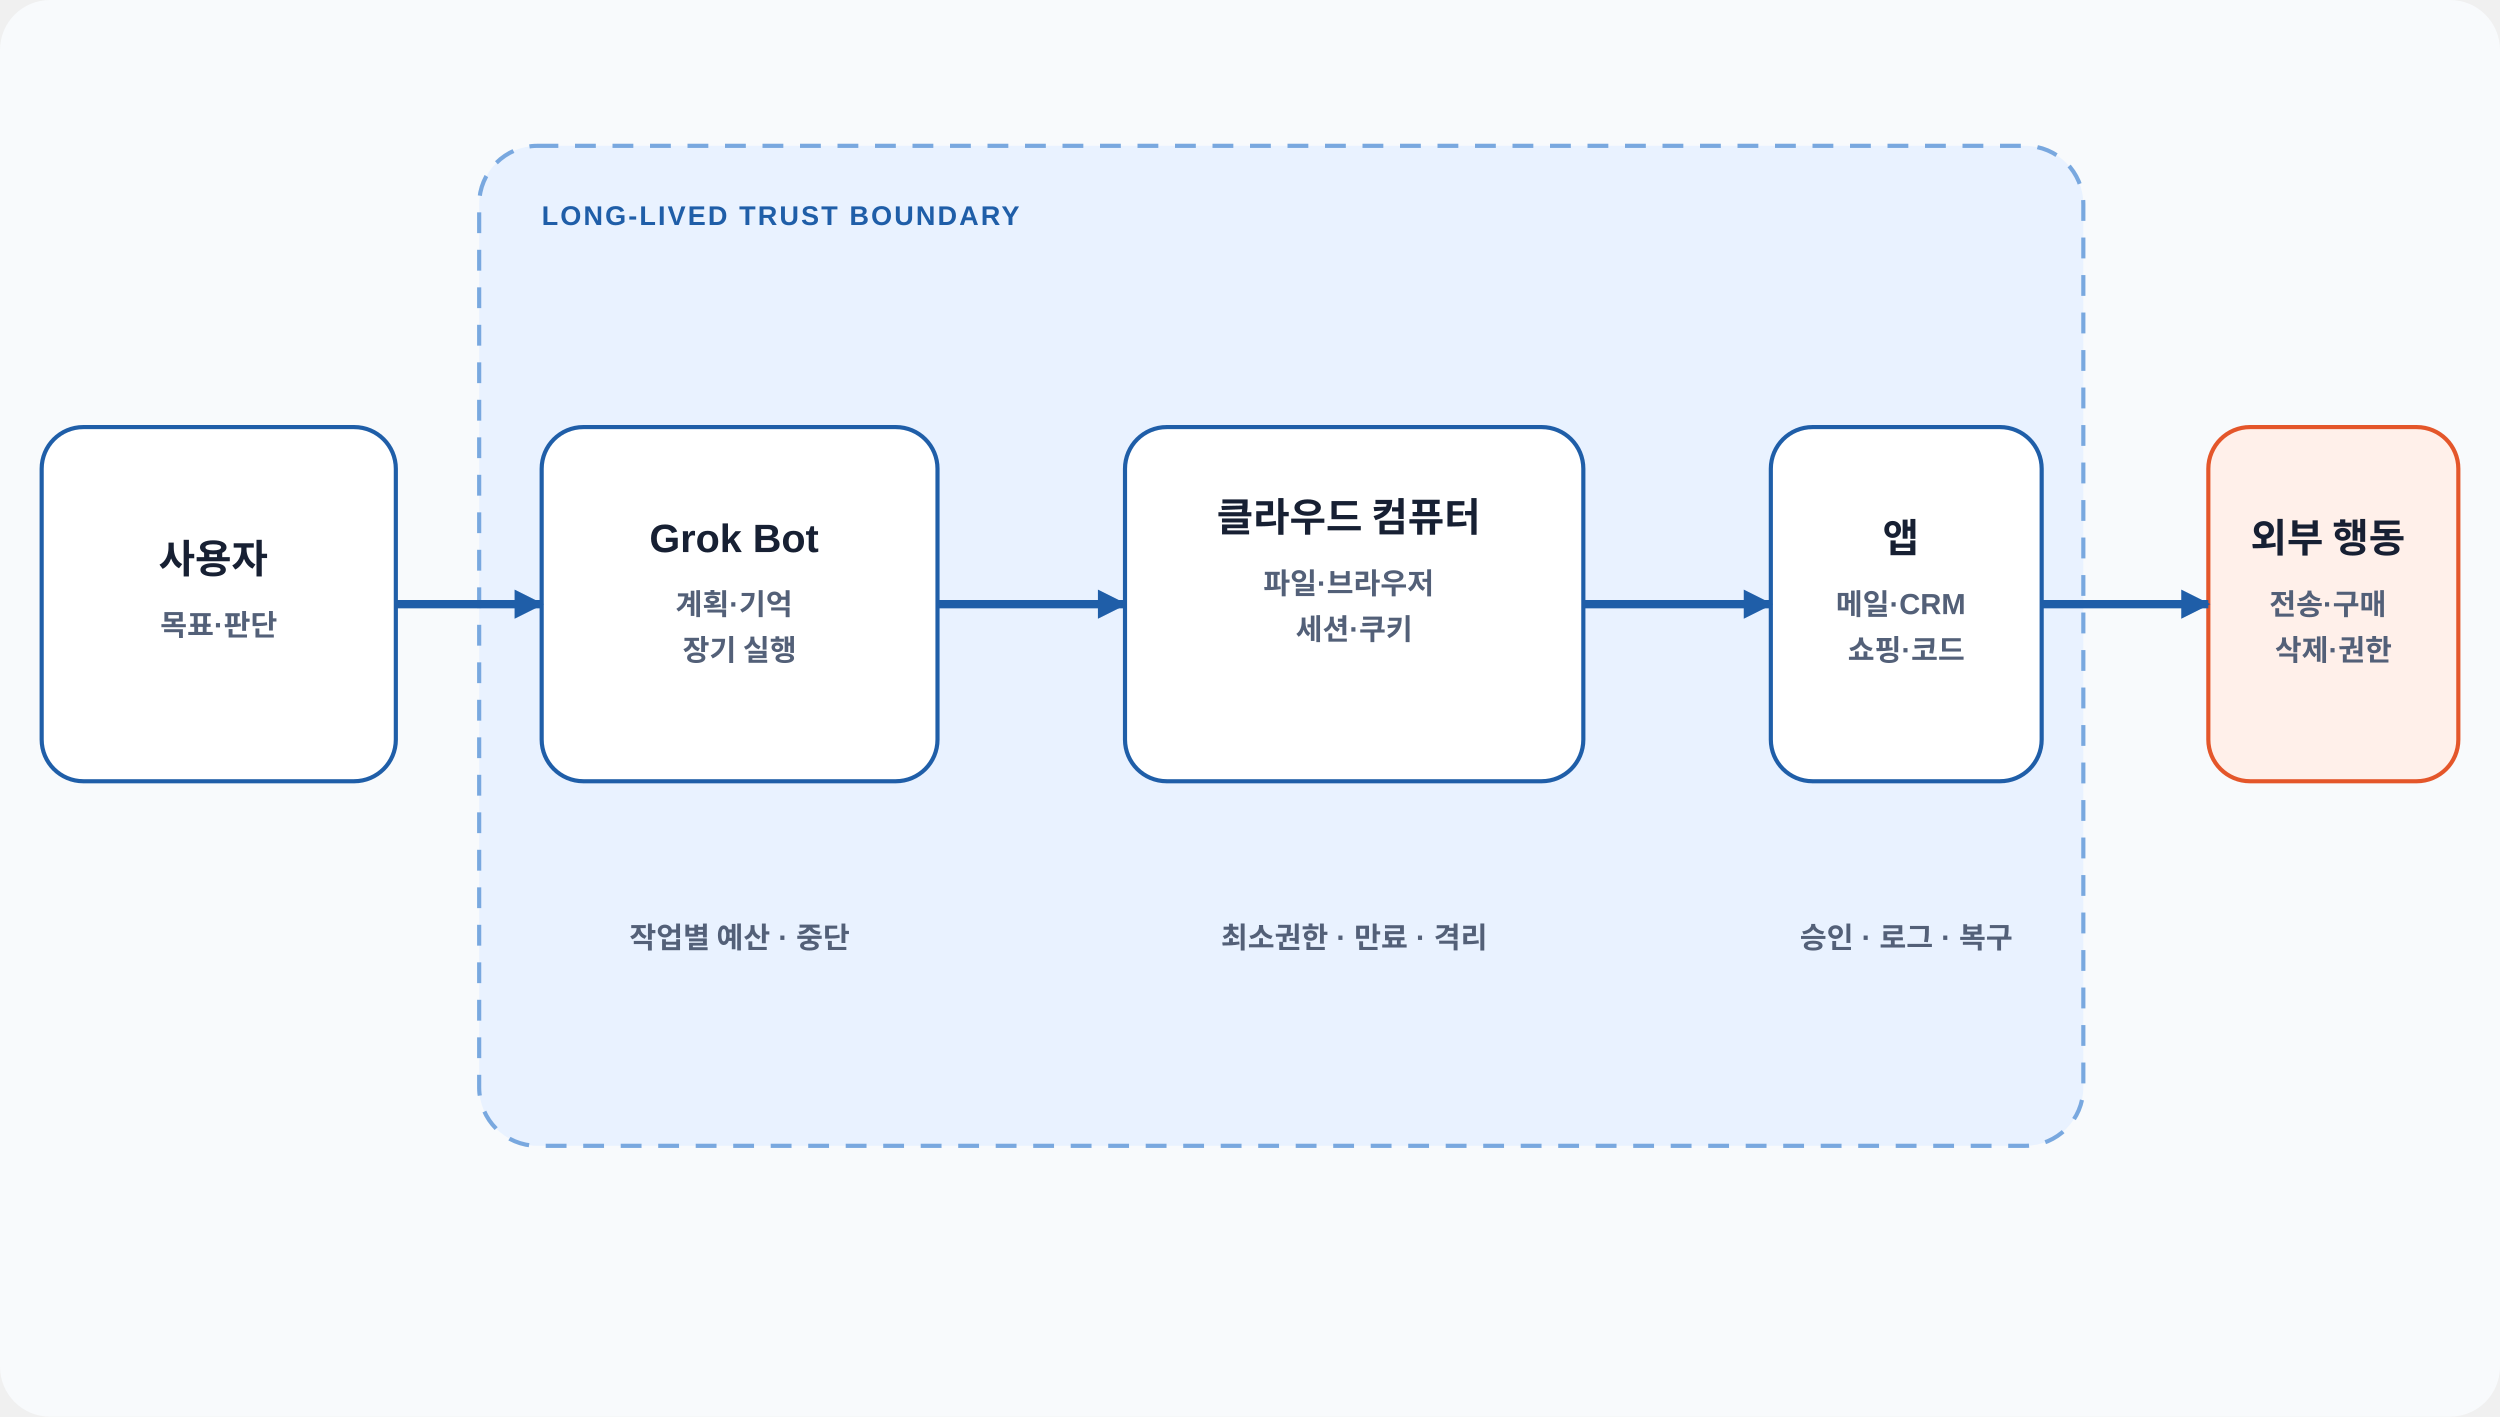
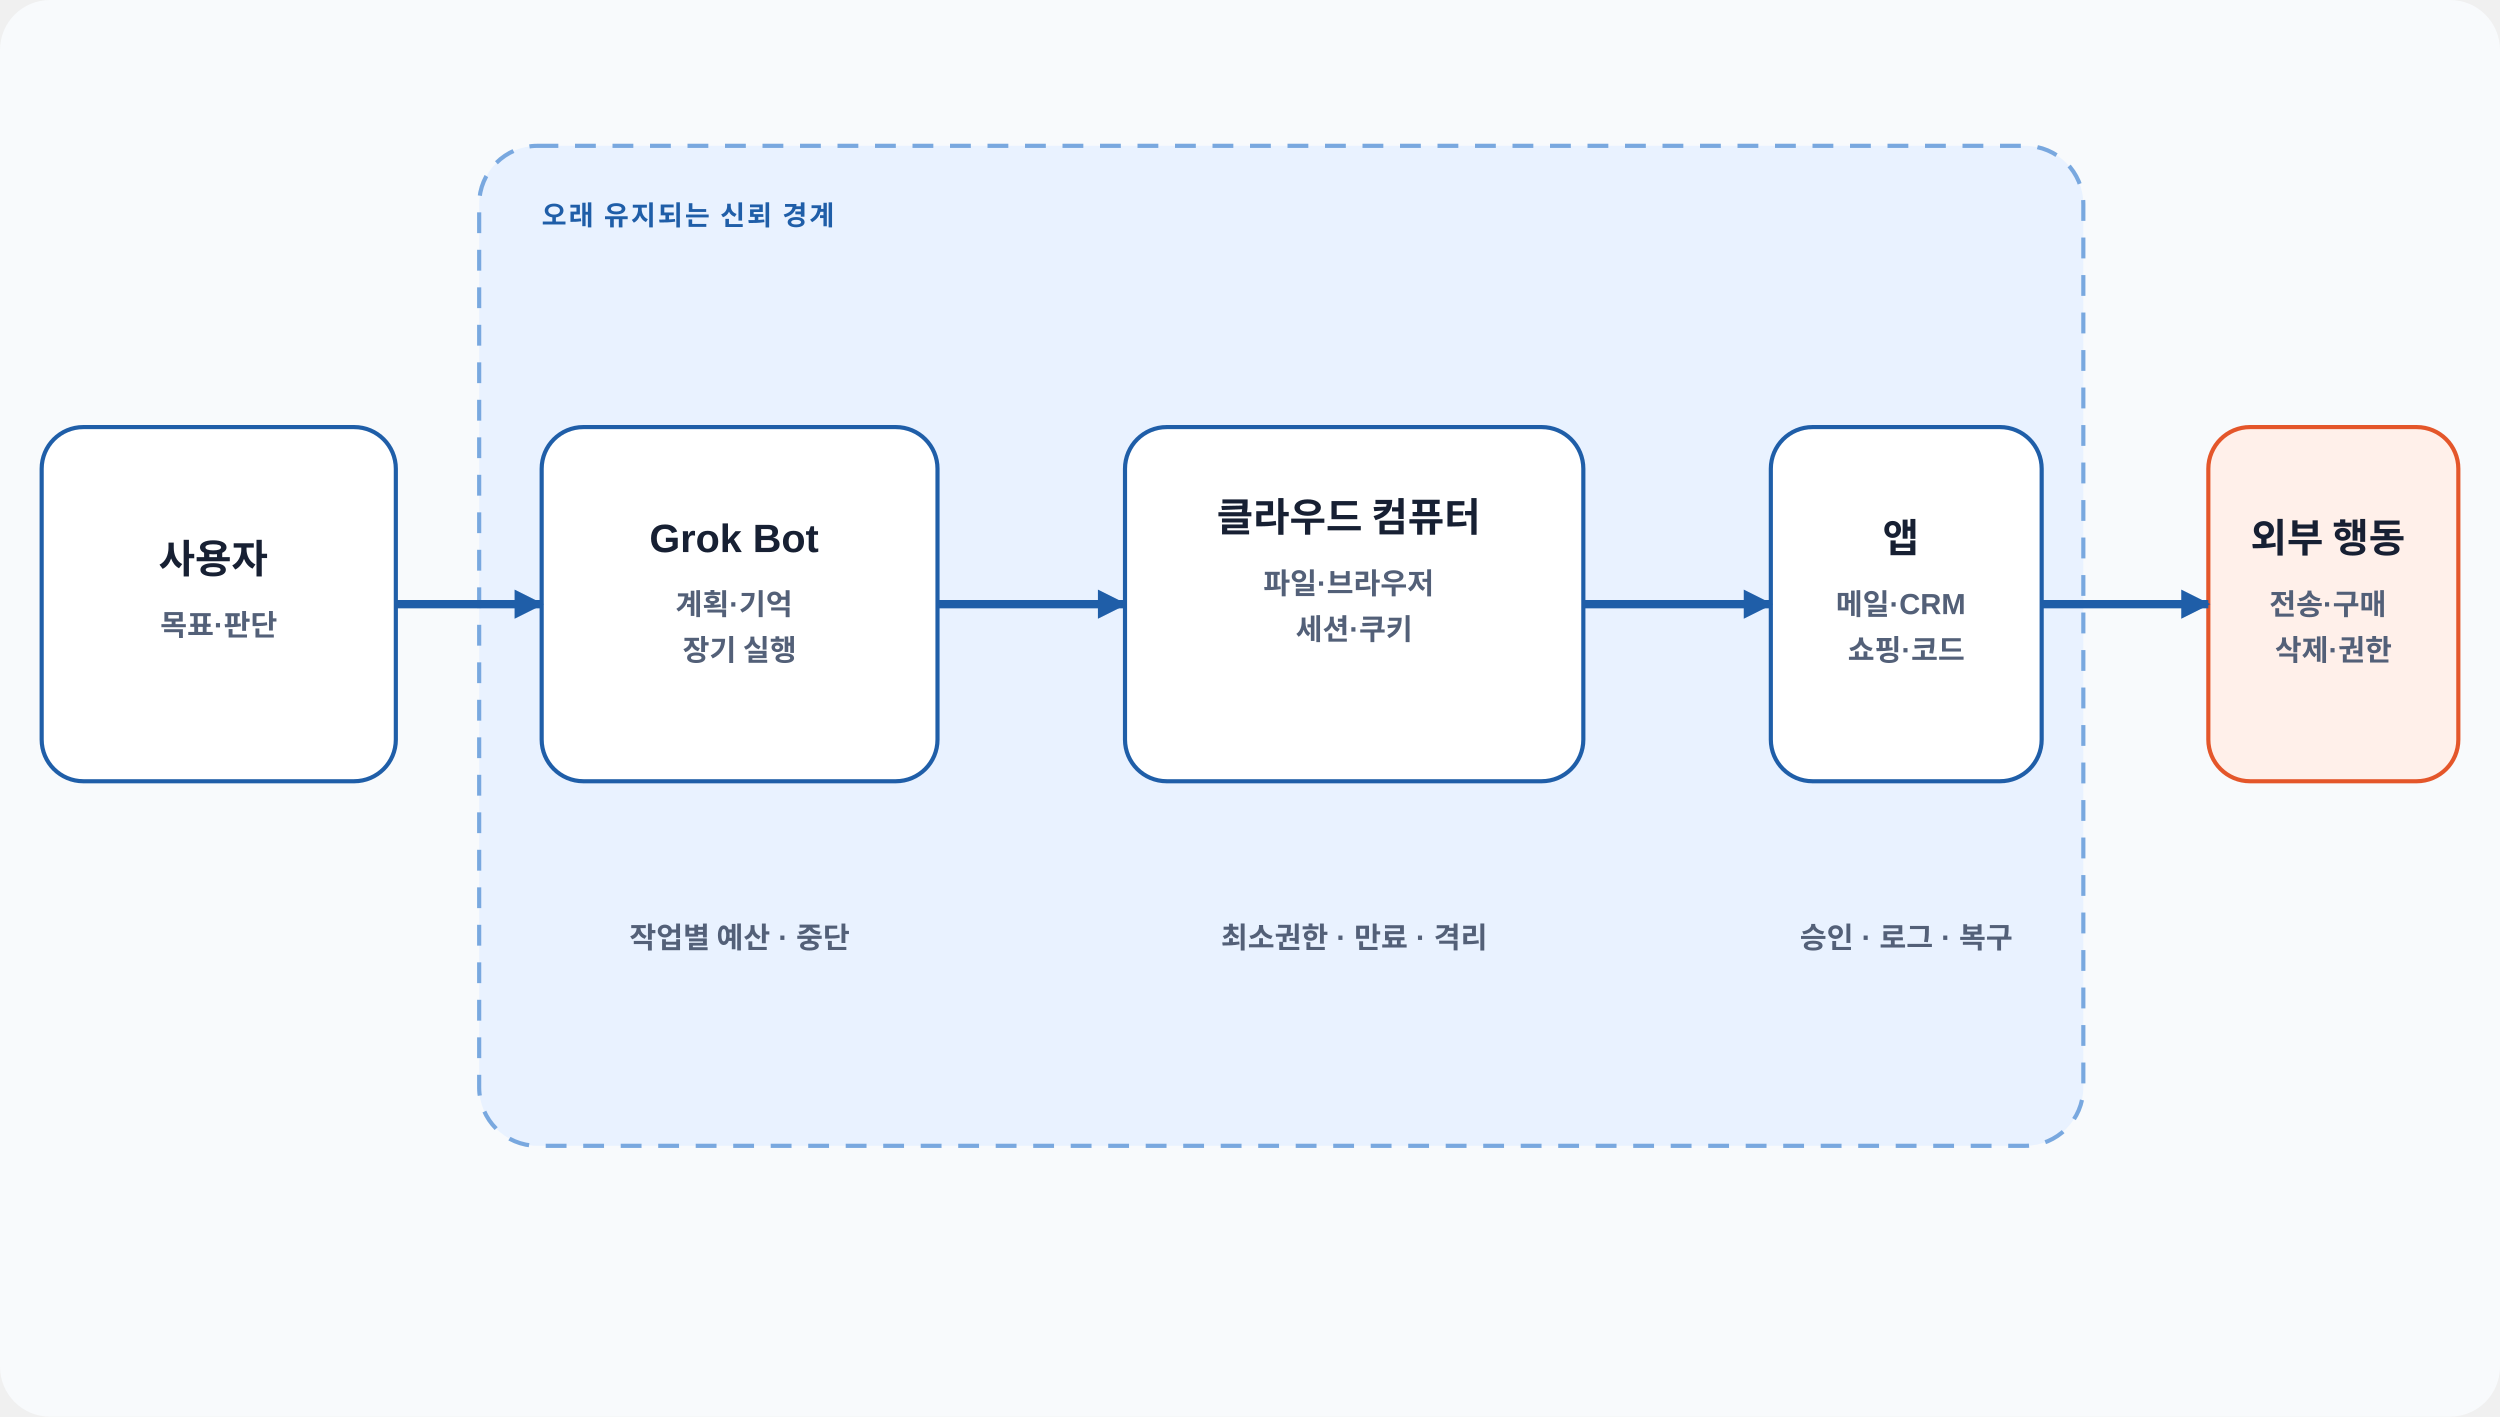
<svg xmlns="http://www.w3.org/2000/svg" viewBox="0 0 1200 680" role="img">
  <defs>
    <marker id="arrow" markerWidth="14" markerHeight="14" refX="13" refY="7" orient="auto" markerUnits="userSpaceOnUse">
      <path d="M0 0L14 7L0 14Z" fill="#1f5ea8" />
    </marker>
  </defs>
  <style>.bg{fill:#f8fafc}.zone{fill:#e9f2ff;stroke:#79a8df;stroke-width:2;stroke-dasharray:10 8}.node{fill:#fff;stroke:#1f5ea8;stroke-width:2}.risk{fill:#fff0ea;stroke:#e4562a;stroke-width:2}.t{font-family:Arial,'Noto Sans KR',sans-serif;font-size:19px;font-weight:800;fill:#172033}.s{font-family:Arial,'Noto Sans KR',sans-serif;font-size:14px;font-weight:650;fill:#536078}.tag{font-family:Arial,sans-serif;font-size:13px;font-weight:800;letter-spacing:1px;fill:#1f5ea8}.line{stroke:#1f5ea8;stroke-width:4;fill:none}</style>
  <rect class="bg" width="1200" height="680" rx="24" />
  <rect class="zone" x="230" y="70" width="770" height="480" rx="28" />
-   <text class="tag" x="260" y="108">LONG-LIVED TRUST BOUNDARY</text>
+   <text class="tag" x="260" y="108">오래 유지되는 신뢰 경계</text>
  <rect class="node" x="20" y="205" width="170" height="170" rx="20" />
  <rect class="node" x="260" y="205" width="190" height="170" rx="20" />
  <rect class="node" x="540" y="205" width="220" height="170" rx="20" />
  <rect class="node" x="850" y="205" width="130" height="170" rx="20" />
  <rect class="risk" x="1060" y="205" width="120" height="170" rx="20" />
  <g class="t" text-anchor="middle">
    <text x="105" y="275">
      <tspan x="105">사용자</tspan>
      <tspan class="s" x="105" dy="30">목표·판단</tspan>
    </text>
    <text x="355" y="265">
      <tspan x="355">Grok Bot</tspan>
      <tspan class="s" x="355" dy="30">계획·기억</tspan>
      <tspan class="s" x="355" dy="22">장기 실행</tspan>
    </text>
    <text x="650" y="255">
      <tspan x="650">클라우드 컴퓨터</tspan>
      <tspan class="s" x="650" dy="30">파일·브라우저</tspan>
      <tspan class="s" x="650" dy="22">세션·쿠키</tspan>
    </text>
    <text x="915" y="265">
      <tspan x="915">앱</tspan>
      <tspan class="s" x="915" dy="30">메일·CRM</tspan>
      <tspan class="s" x="915" dy="22">쇼핑·코드</tspan>
    </text>
    <text x="1120" y="265">
      <tspan x="1120">외부 행동</tspan>
      <tspan class="s" x="1120" dy="30">전송·구매</tspan>
      <tspan class="s" x="1120" dy="22">삭제·권한</tspan>
    </text>
  </g>
  <g class="line">
    <line data-connector="true" marker-end="url(#arrow)" x1="190" y1="290" x2="260" y2="290" />
    <line data-connector="true" marker-end="url(#arrow)" x1="450" y1="290" x2="540" y2="290" />
    <line data-connector="true" marker-end="url(#arrow)" x1="760" y1="290" x2="850" y2="290" />
    <line data-connector="true" marker-end="url(#arrow)" x1="980" y1="290" x2="1060" y2="290" />
  </g>
  <g class="s" text-anchor="middle">
    <text x="355" y="455">작업별 예산 · 중단</text>
    <text x="650" y="455">최소권한 · 만료 · 격리</text>
    <text x="915" y="455">승인 · 로그 · 복구</text>
  </g>
</svg>
